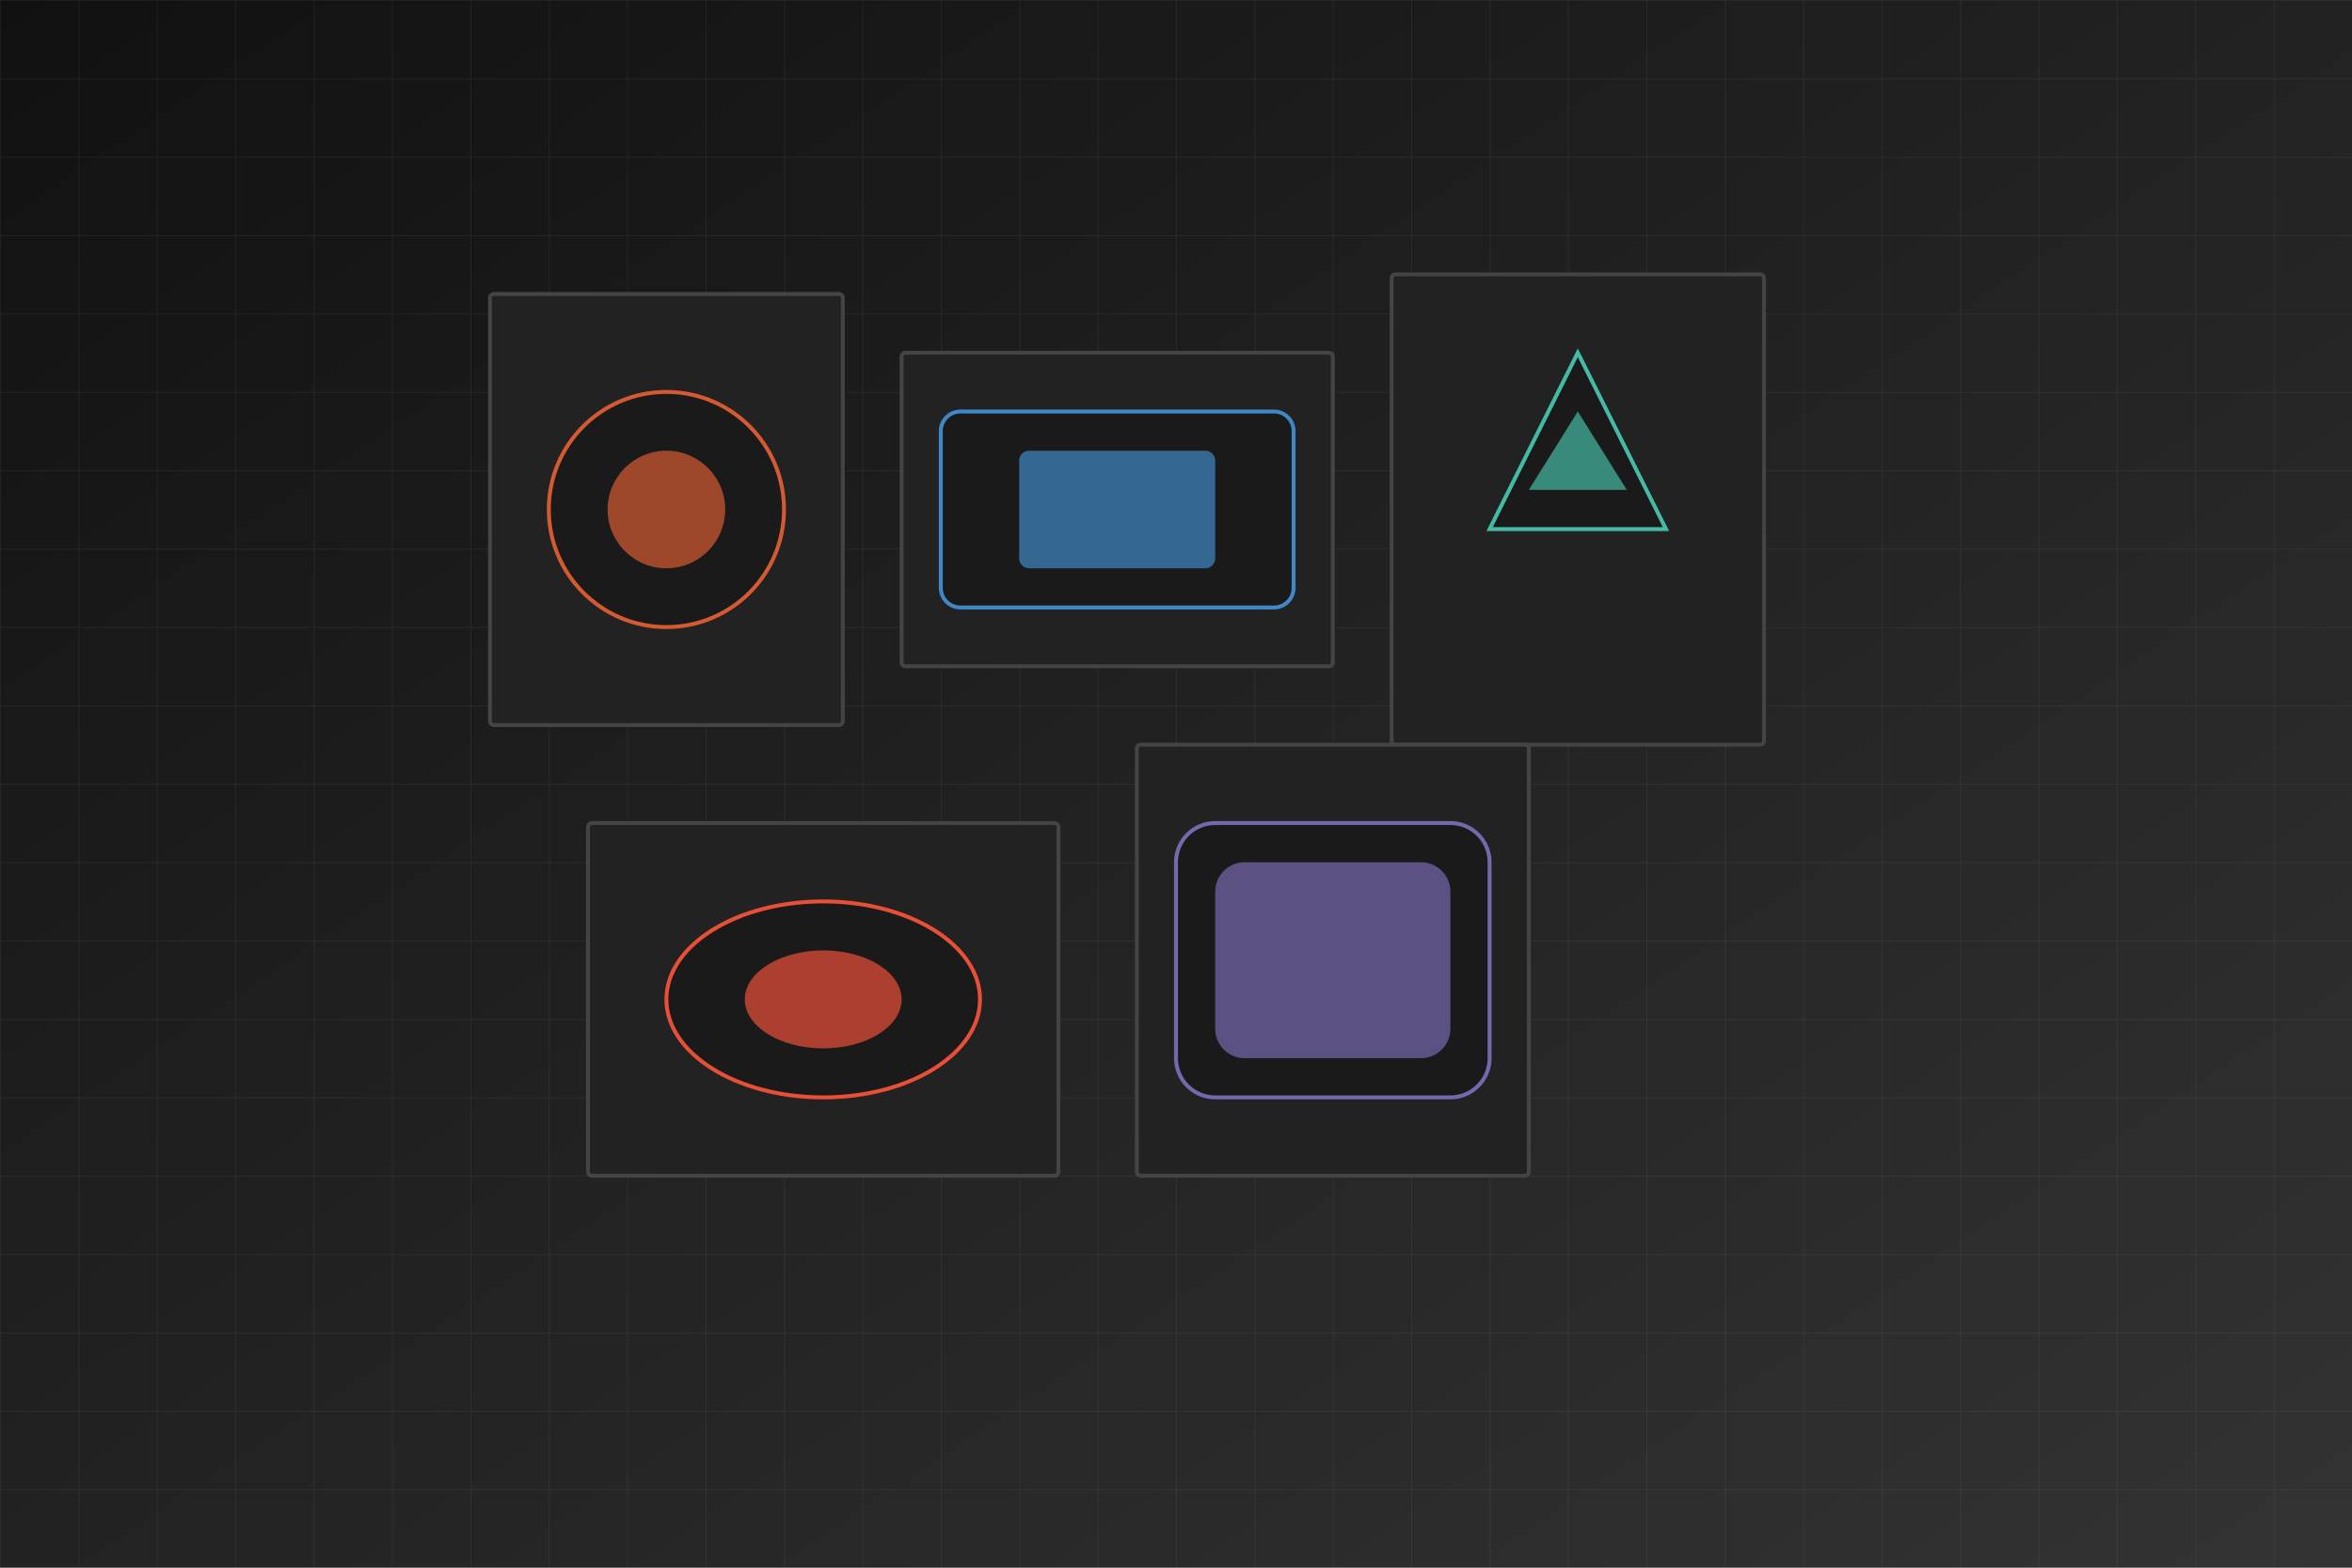
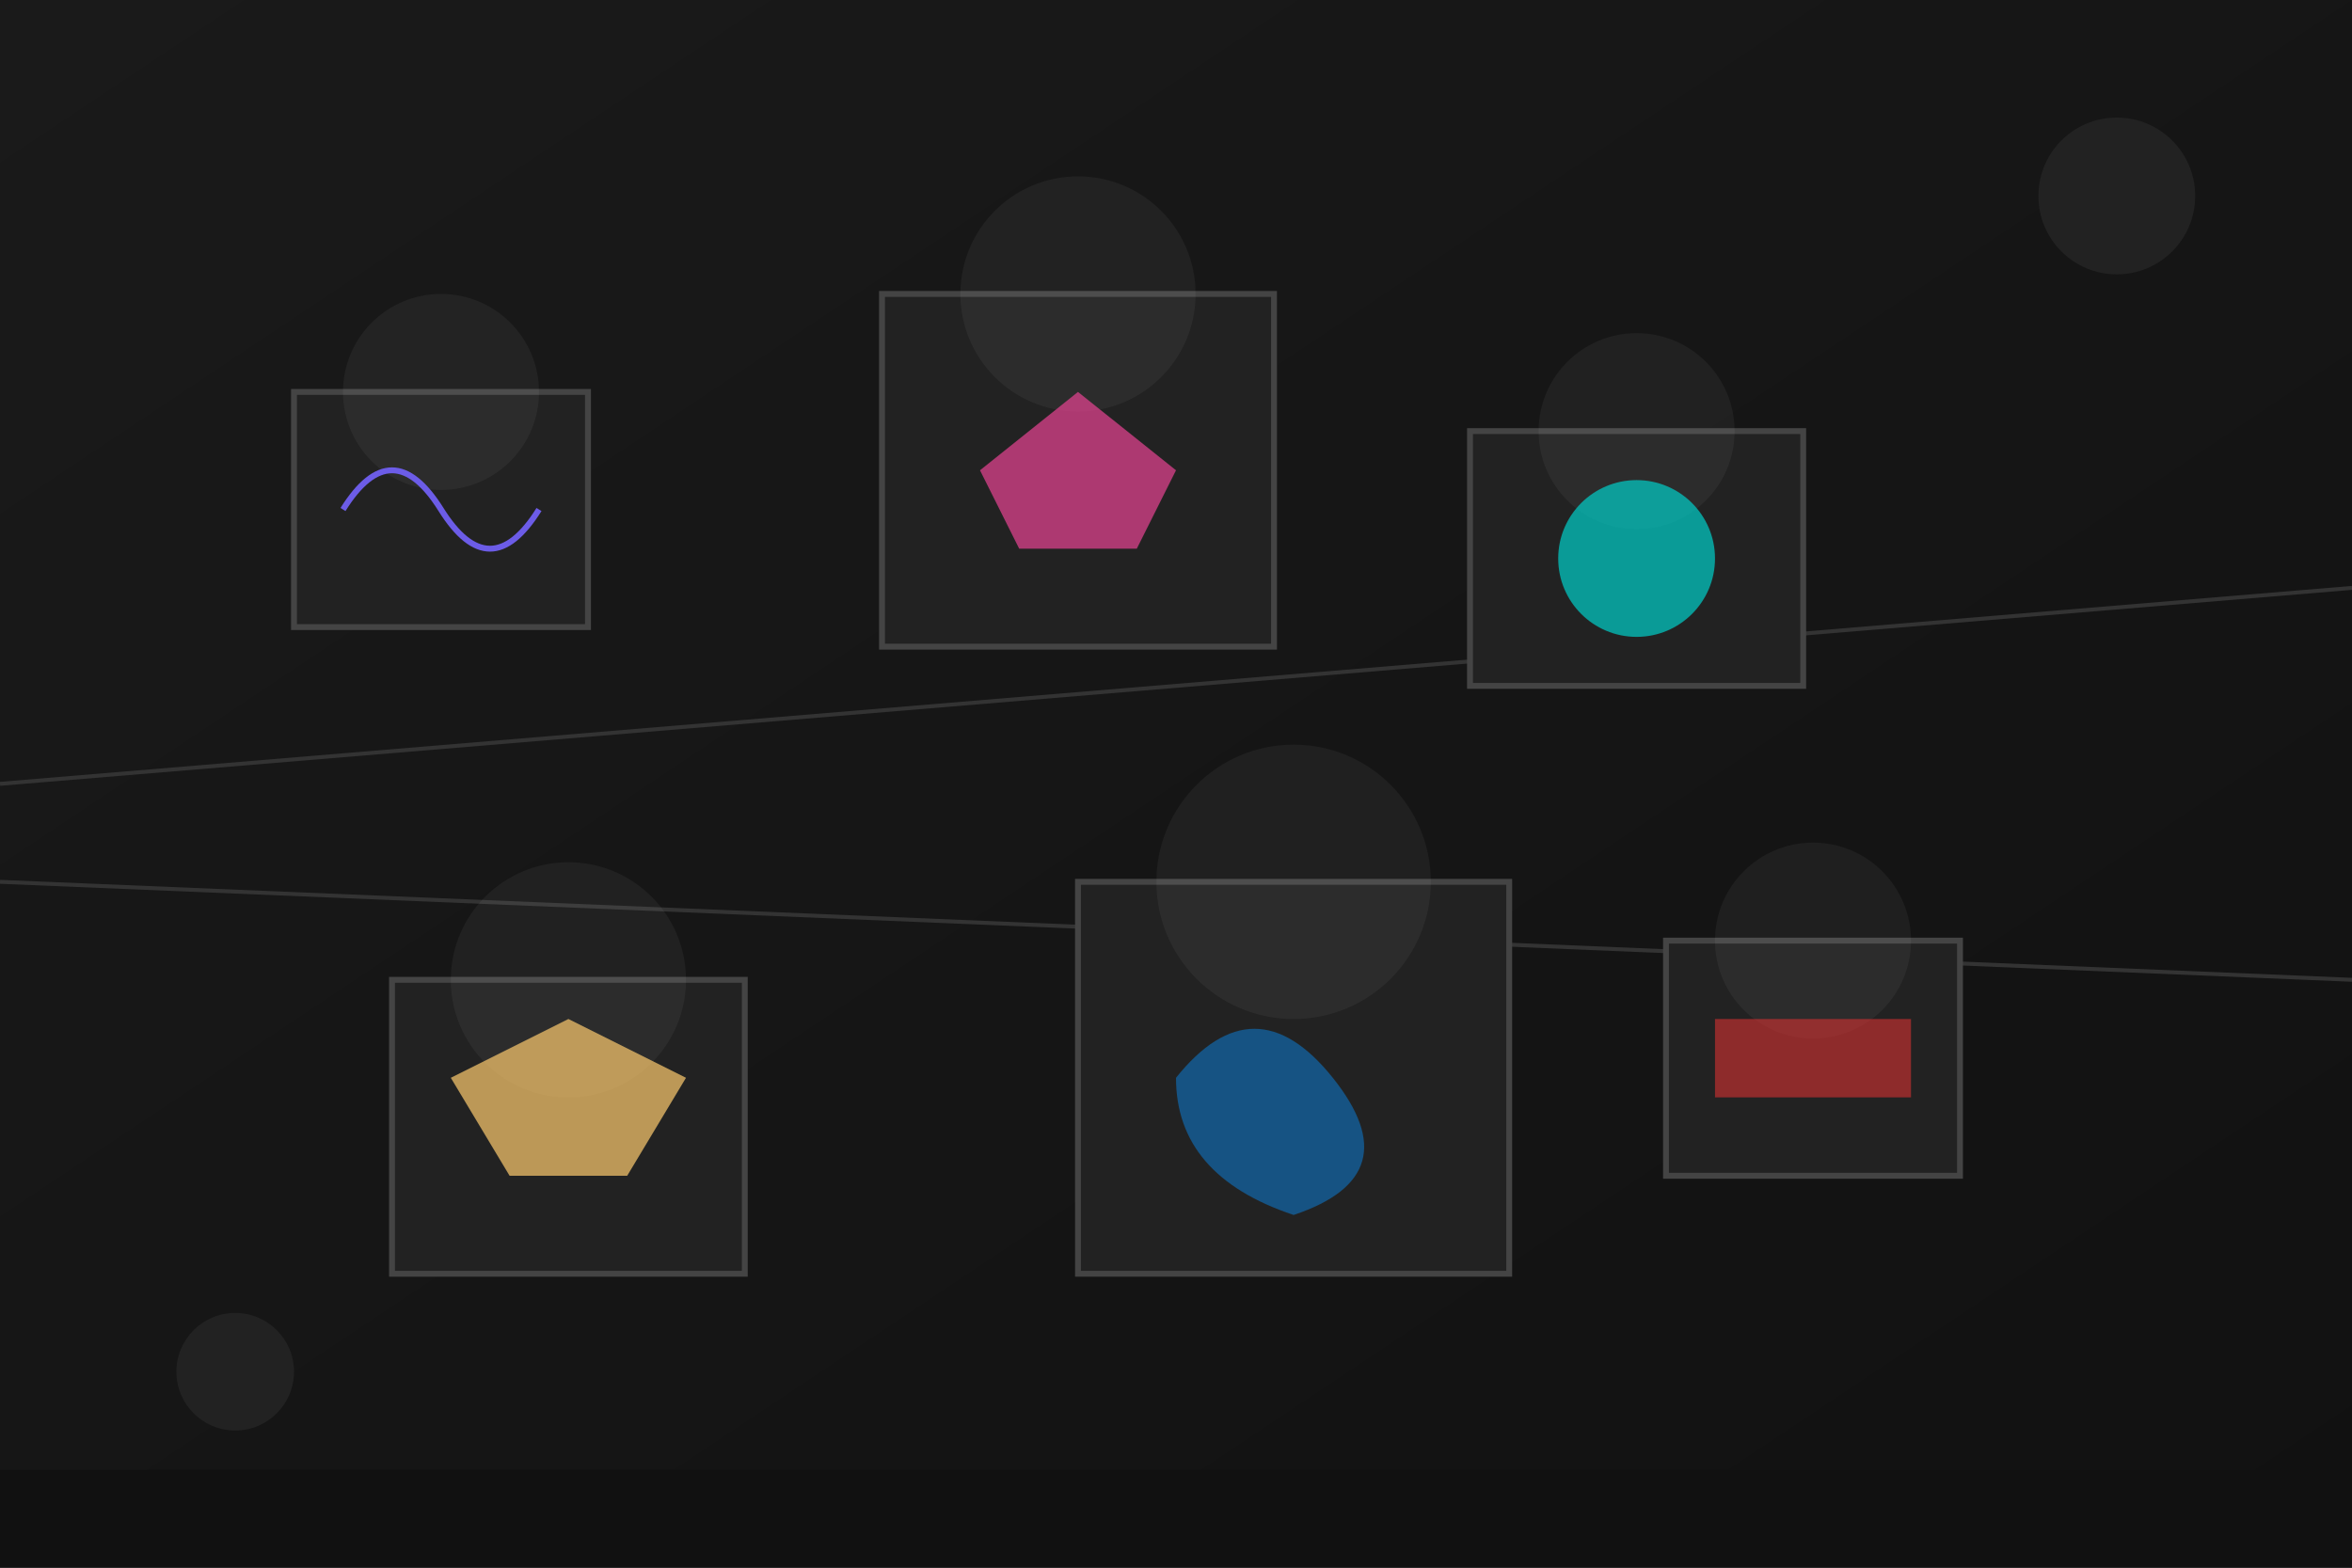
- <svg xmlns="http://www.w3.org/2000/svg" width="1200" height="800" viewBox="0 0 1200 800">
+ <svg xmlns="http://www.w3.org/2000/svg" width="100%" height="100%" viewBox="0 0 1200 800">
  <defs>
-     <linearGradient id="grad1" x1="0%" y1="0%" x2="100%" y2="100%">
-       <stop offset="0%" style="stop-color:#111;stop-opacity:1" />
-       <stop offset="100%" style="stop-color:#333;stop-opacity:1" />
+     <linearGradient id="bg-gradient" x1="0%" y1="0%" x2="100%" y2="100%">
+       <stop offset="0%" stop-color="#1a1a1a" />
+       <stop offset="100%" stop-color="#111111" />
    </linearGradient>
-     <pattern id="grid" width="40" height="40" patternUnits="userSpaceOnUse">
-       <path d="M 40 0 L 0 0 0 40" fill="none" stroke="#ffffff" stroke-width="0.5" stroke-opacity="0.1" />
-     </pattern>
+     <filter id="noise" x="0%" y="0%" width="100%" height="100%">
+       <feTurbulence type="fractalNoise" baseFrequency="0.02" numOctaves="3" result="noise" />
+       <feDisplacementMap in="SourceGraphic" in2="noise" scale="10" xChannelSelector="R" yChannelSelector="G" result="noisy" />
+     </filter>
  </defs>
-   <rect width="100%" height="100%" fill="url(#grad1)" />
-   <rect width="100%" height="100%" fill="url(#grid)" />
-   <rect x="250" y="150" width="180" height="220" rx="2" ry="2" fill="#222" stroke="#444" stroke-width="2" />
-   <rect x="460" y="180" width="220" height="160" rx="2" ry="2" fill="#222" stroke="#444" stroke-width="2" />
-   <rect x="710" y="140" width="190" height="240" rx="2" ry="2" fill="#222" stroke="#444" stroke-width="2" />
-   <rect x="300" y="420" width="240" height="180" rx="2" ry="2" fill="#222" stroke="#444" stroke-width="2" />
-   <rect x="580" y="380" width="200" height="220" rx="2" ry="2" fill="#222" stroke="#444" stroke-width="2" />
-   <circle cx="340" cy="260" r="60" fill="#1a1a1a" stroke="#d65a31" stroke-width="2" />
-   <rect x="480" y="210" width="180" height="100" rx="10" ry="10" fill="#1a1a1a" stroke="#3f88c5" stroke-width="2" />
-   <polygon points="805,180 850,270 760,270" fill="#1a1a1a" stroke="#44bba4" stroke-width="2" />
-   <ellipse cx="420" cy="510" rx="80" ry="50" fill="#1a1a1a" stroke="#e94f37" stroke-width="2" />
-   <rect x="600" y="420" width="160" height="140" rx="20" ry="20" fill="#1a1a1a" stroke="#7768ae" stroke-width="2" />
-   <circle cx="340" cy="260" r="30" fill="#d65a31" opacity="0.7" />
-   <rect x="520" y="230" width="100" height="60" rx="5" ry="5" fill="#3f88c5" opacity="0.7" />
-   <polygon points="805,210 830,250 780,250" fill="#44bba4" opacity="0.7" />
-   <ellipse cx="420" cy="510" rx="40" ry="25" fill="#e94f37" opacity="0.7" />
-   <rect x="620" y="440" width="120" height="100" rx="15" ry="15" fill="#7768ae" opacity="0.7" />
+   <rect width="100%" height="100%" fill="url(#bg-gradient)" />
+   <path d="M 0,400 L 1200,300" stroke="#333" stroke-width="2" />
+   <path d="M 0,450 L 1200,500" stroke="#333" stroke-width="2" />
+   <rect x="150" y="200" width="150" height="120" fill="#222" stroke="#444" stroke-width="3" />
+   <rect x="450" y="150" width="200" height="180" fill="#222" stroke="#444" stroke-width="3" />
+   <rect x="750" y="220" width="170" height="130" fill="#222" stroke="#444" stroke-width="3" />
+   <rect x="200" y="500" width="180" height="150" fill="#222" stroke="#444" stroke-width="3" />
+   <rect x="550" y="450" width="220" height="200" fill="#222" stroke="#444" stroke-width="3" />
+   <rect x="850" y="480" width="150" height="120" fill="#222" stroke="#444" stroke-width="3" />
+   <circle cx="225" cy="200" r="50" fill="#fff" opacity="0.05" />
+   <circle cx="550" cy="150" r="60" fill="#fff" opacity="0.05" />
+   <circle cx="835" cy="220" r="50" fill="#fff" opacity="0.05" />
+   <circle cx="290" cy="500" r="60" fill="#fff" opacity="0.05" />
+   <circle cx="660" cy="450" r="70" fill="#fff" opacity="0.05" />
+   <circle cx="925" cy="480" r="50" fill="#fff" opacity="0.05" />
+   <path d="M 175,260 Q 200,220 225,260 Q 250,300 275,260" stroke="#6c5ce7" stroke-width="3" fill="none" />
+   <path d="M 500,240 L 550,200 L 600,240 L 580,280 L 520,280 Z" fill="#e84393" opacity="0.7" />
+   <circle cx="835" cy="285" r="40" fill="#00cec9" opacity="0.7" />
+   <path d="M 230,550 L 290,520 L 350,550 L 320,600 L 260,600 Z" fill="#fdcb6e" opacity="0.7" />
+   <path d="M 600,550 Q 640,500 680,550 Q 720,600 660,620 Q 600,600 600,550" fill="#0984e3" opacity="0.5" />
+   <rect x="875" y="520" width="100" height="40" fill="#d63031" opacity="0.6" />
+   <circle cx="120" cy="700" r="30" fill="#222" />
+   <circle cx="1080" cy="100" r="40" fill="#222" />
+   <rect x="0" y="750" width="1200" height="50" fill="#111" />
+   <rect width="100%" height="100%" fill="transparent" filter="url(#noise)" />
</svg>
